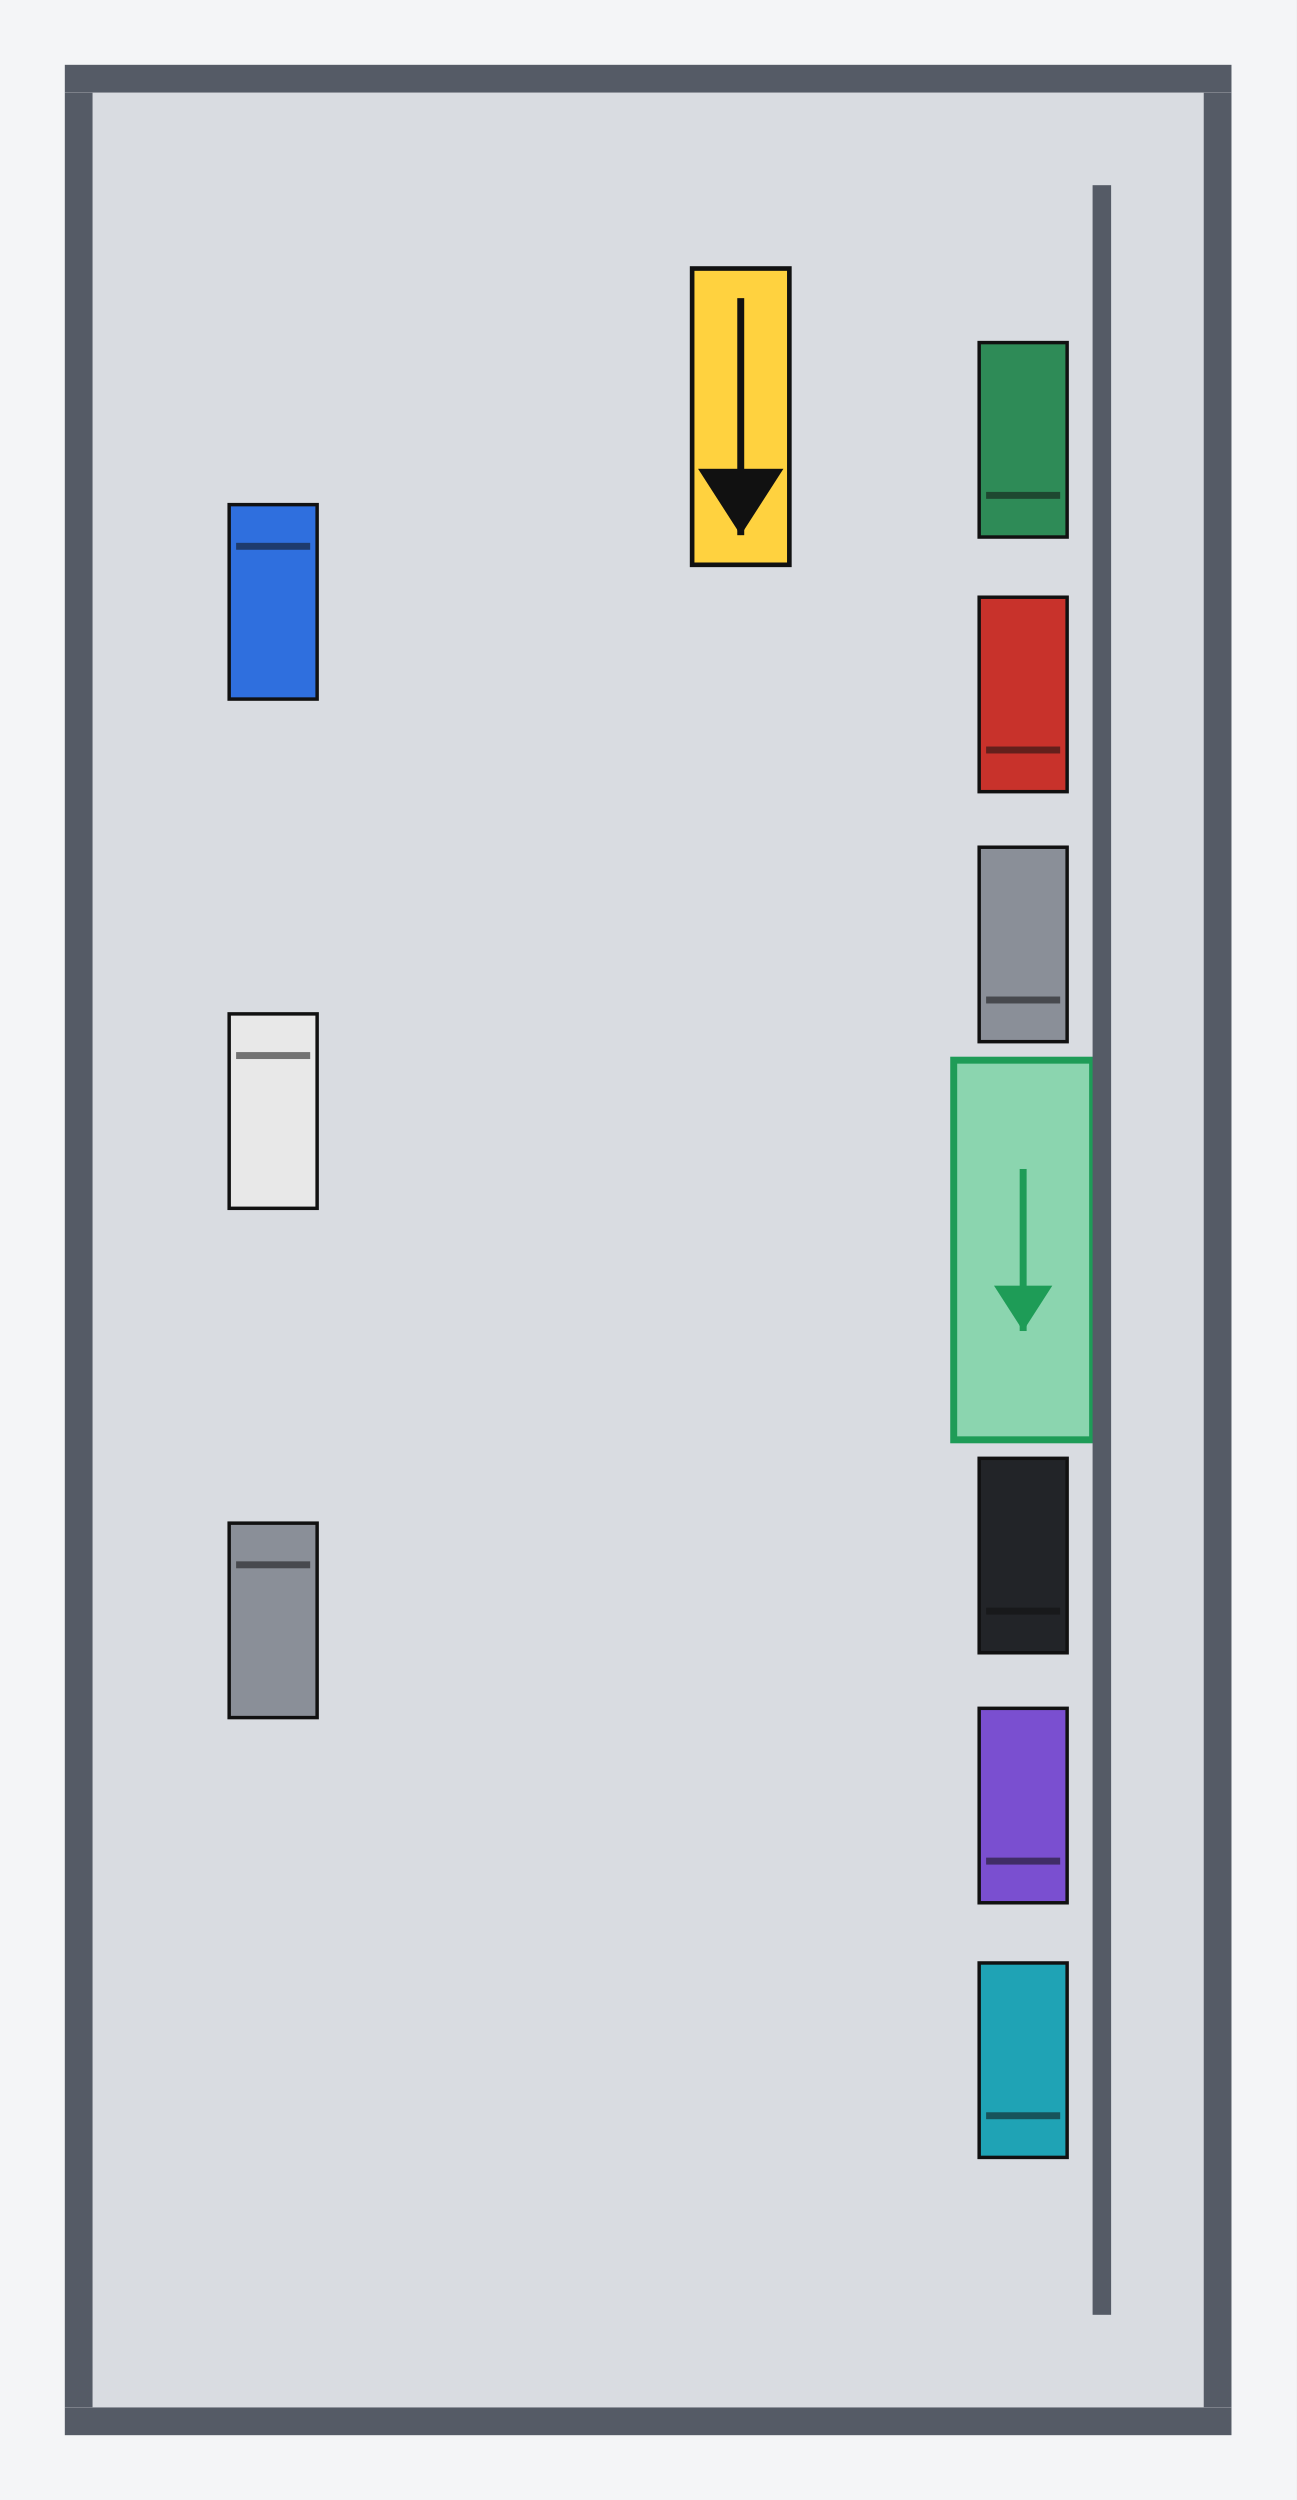
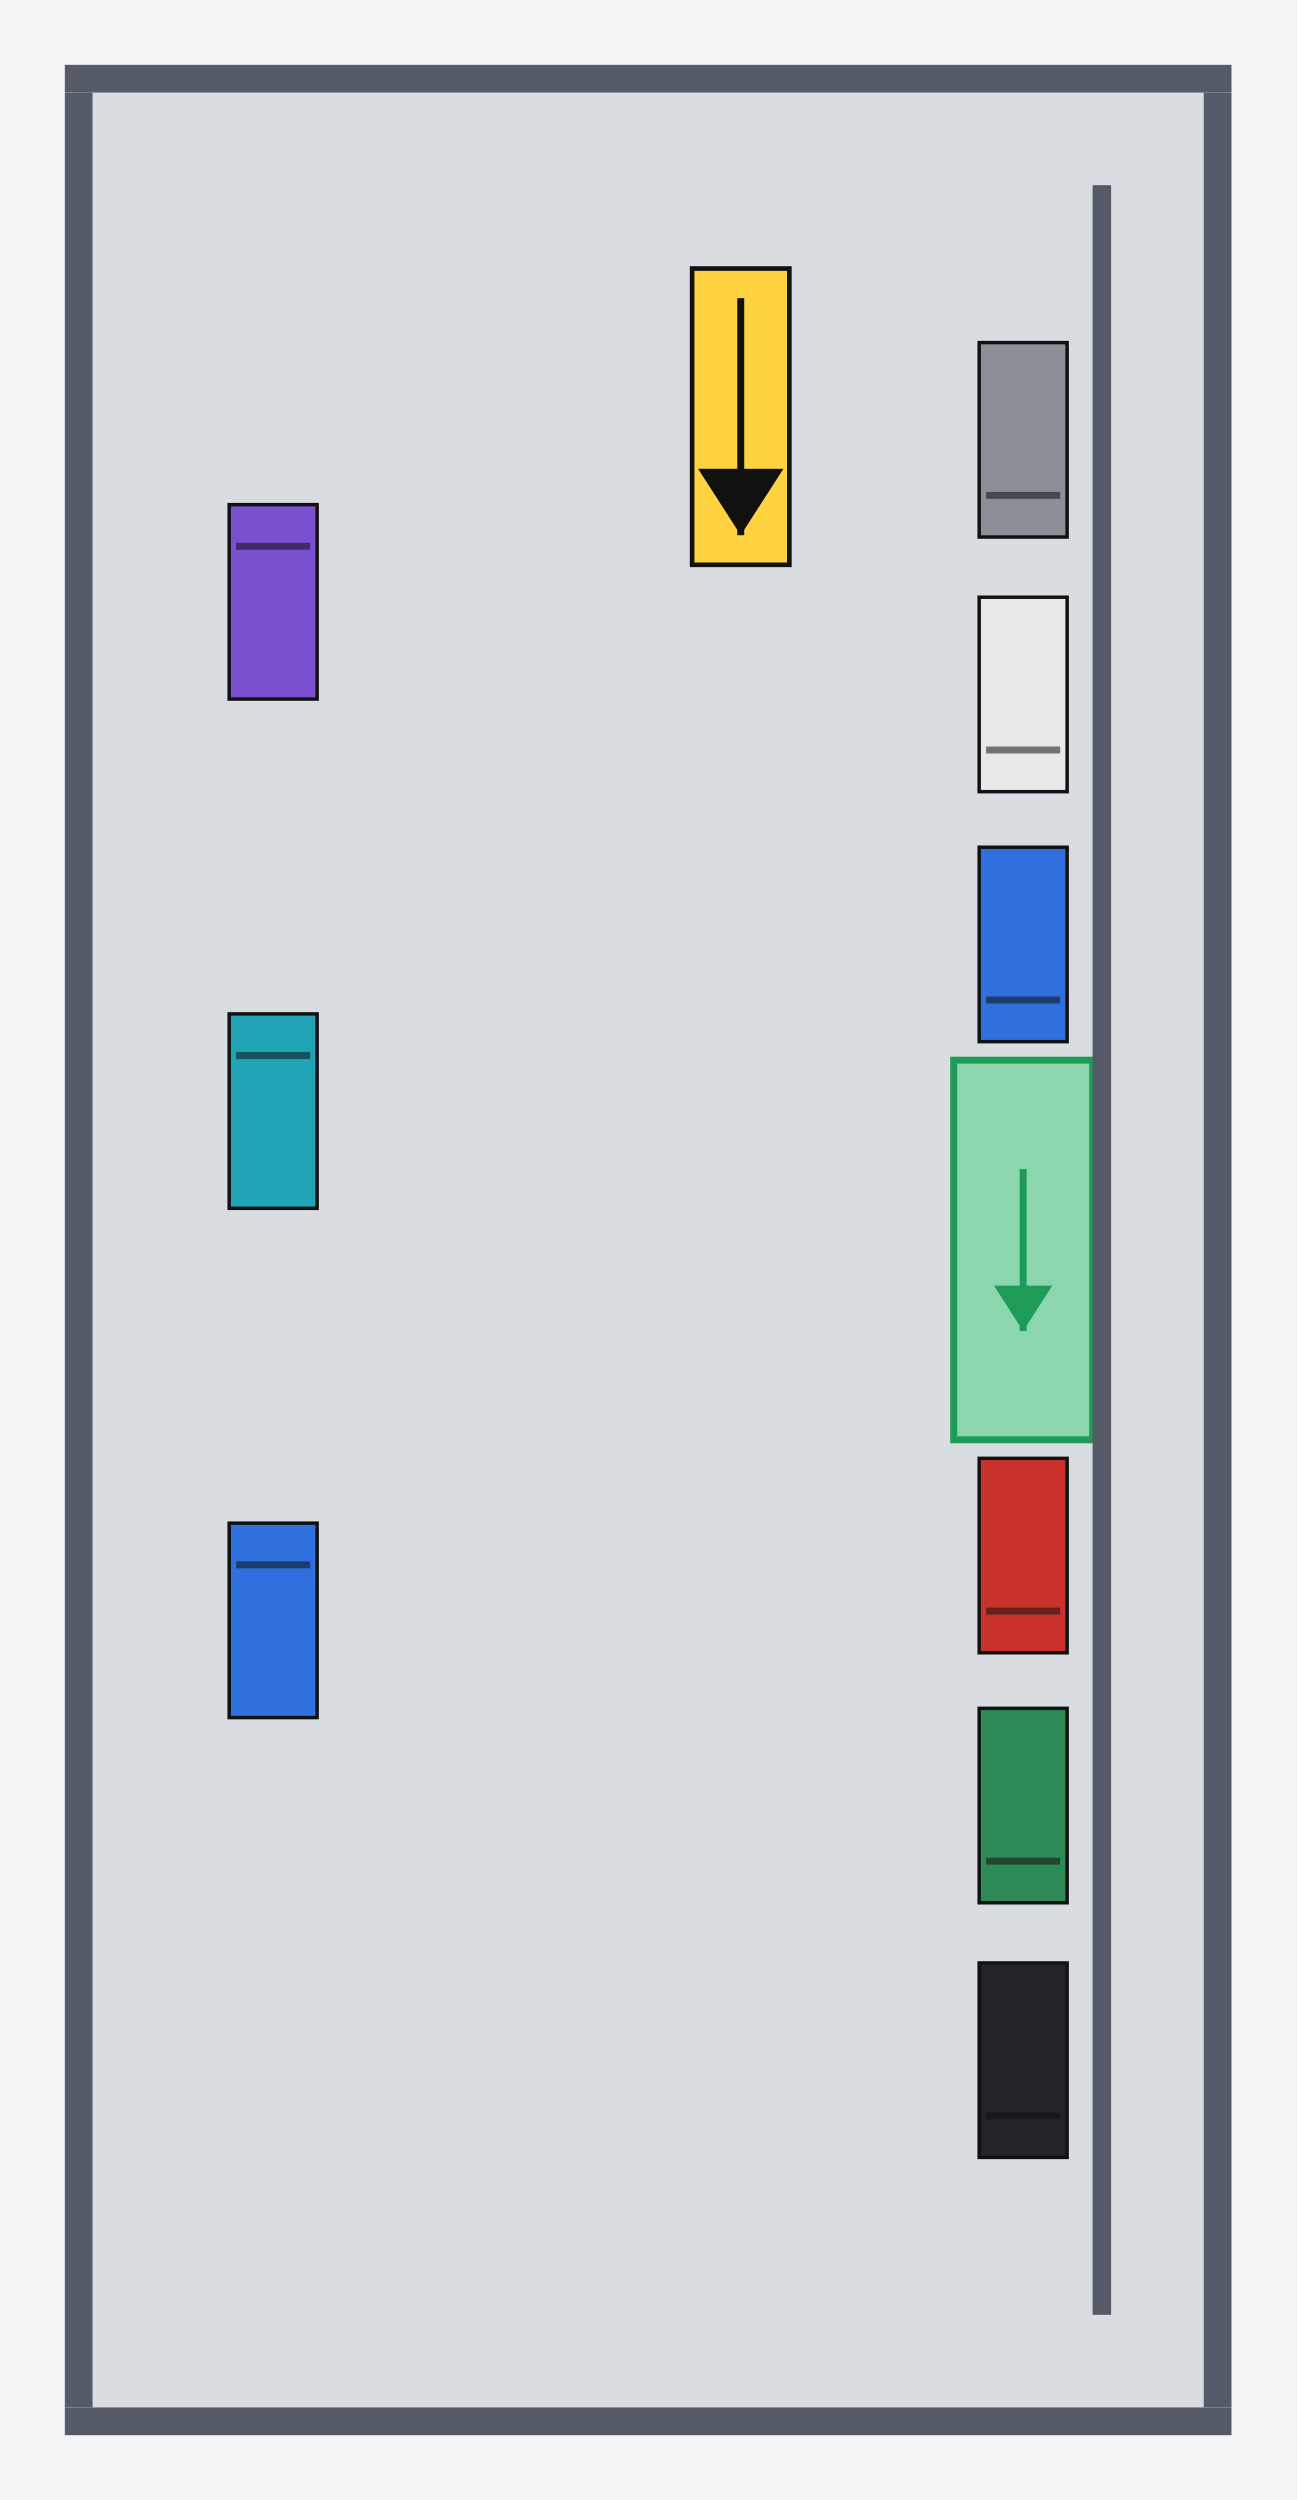
<svg xmlns="http://www.w3.org/2000/svg" viewBox="-280 -540 560 1080" width="560" height="1080" role="img" aria-label="Minibus Parallel">
  <style>.bg{fill:#f4f5f7}.floor{fill:#d9dce1}.bay{fill:none;stroke:#fff;stroke-width:2}.target{fill:rgba(46,204,113,.45);stroke:#1e9c57;stroke-width:3}.targetarrow{fill:none;stroke:#1e9c57;stroke-width:3}.targetarrowf{fill:#1e9c57}.car{stroke:#111;stroke-width:1.5}.glass{stroke:#111;stroke-width:3;opacity:.55}.wall{fill:#555b66}.pillar{fill:#2b2f36}.cone{fill:#ff8a1f;stroke:#b3540a;stroke-width:1.5}.start{fill:#ffd23f;stroke:#111;stroke-width:2}.startarrow{fill:none;stroke:#111;stroke-width:3}.startarrowf{fill:#111}.ramp{fill:#b7c4d9;stroke:#5b7aa6;stroke-width:2}.roadarrow{fill:none;stroke:#fff;stroke-width:3}.roadarrowf{fill:#fff}.ramparrow{fill:none;stroke:#2d4a73;stroke-width:3}.ramparrowf{fill:#2d4a73}.label{font:12px sans-serif;fill:#1b2a41}</style>
  <rect class="bg" x="-280" y="-540" width="560" height="1080" />
  <polygon class="floor" points="240,500 240,-500 -240,-500 -240,500" />
  <polygon class="target" points="192,82 192,-82 132,-82 132,82" />
  <polyline class="targetarrow" points="162,-35 162,35" />
  <polygon class="targetarrowf" points="162,35 149.4,15.4 174.6,15.4" />
  <polygon class="wall" points="200,460 200,-460 192,-460 192,460" />
  <polygon class="wall" points="252,512 252,500 -252,500 -252,512" />
  <polygon class="wall" points="252,-500 252,-512 -252,-512 -252,-500" />
  <polygon class="wall" points="252,500 252,-500 240,-500 240,500" />
  <polygon class="wall" points="-240,500 -240,-500 -252,-500 -252,500" />
-   <polygon class="car" fill="#8a8f98" points="181,-90 181,-174 143,-174 143,-90" />
+   <polygon class="car" fill="#2f6fde" points="181,-90 181,-174 143,-174 143,-90" />
  <polyline class="glass" points="146,-108 178,-108" />
-   <polygon class="car" fill="#c8322b" points="181,-198 181,-282 143,-282 143,-198" />
+   <polygon class="car" fill="#e8e8e8" points="181,-198 181,-282 143,-282 143,-198" />
  <polyline class="glass" points="146,-216 178,-216" />
-   <polygon class="car" fill="#2e8b57" points="181,-308 181,-392 143,-392 143,-308" />
+   <polygon class="car" fill="#8a8f98" points="181,-308 181,-392 143,-392 143,-308" />
  <polyline class="glass" points="146,-326 178,-326" />
-   <polygon class="car" fill="#222428" points="181,174 181,90 143,90 143,174" />
+   <polygon class="car" fill="#c8322b" points="181,174 181,90 143,90 143,174" />
  <polyline class="glass" points="146,156 178,156" />
-   <polygon class="car" fill="#7a4fd0" points="181,282 181,198 143,198 143,282" />
+   <polygon class="car" fill="#2e8b57" points="181,282 181,198 143,198 143,282" />
  <polyline class="glass" points="146,264 178,264" />
-   <polygon class="car" fill="#1fa3b5" points="181,392 181,308 143,308 143,392" />
+   <polygon class="car" fill="#222428" points="181,392 181,308 143,308 143,392" />
  <polyline class="glass" points="146,374 178,374" />
-   <polygon class="car" fill="#2f6fde" points="-181,-322 -181,-238 -143,-238 -143,-322" />
+   <polygon class="car" fill="#7a4fd0" points="-181,-322 -181,-238 -143,-238 -143,-322" />
  <polyline class="glass" points="-146,-304 -178,-304" />
-   <polygon class="car" fill="#e8e8e8" points="-181,-102 -181,-18 -143,-18 -143,-102" />
+   <polygon class="car" fill="#1fa3b5" points="-181,-102 -181,-18 -143,-18 -143,-102" />
  <polyline class="glass" points="-146,-84 -178,-84" />
-   <polygon class="car" fill="#8a8f98" points="-181,118 -181,202 -143,202 -143,118" />
+   <polygon class="car" fill="#2f6fde" points="-181,118 -181,202 -143,202 -143,118" />
  <polyline class="glass" points="-146,136 -178,136" />
  <polygon class="start" points="61,-296 61,-424 19,-424 19,-296" />
  <polyline class="startarrow" points="40,-411.2 40,-308.8" />
  <polygon class="startarrowf" points="40,-308.8 21.57,-337.47 58.43,-337.47" />
</svg>
